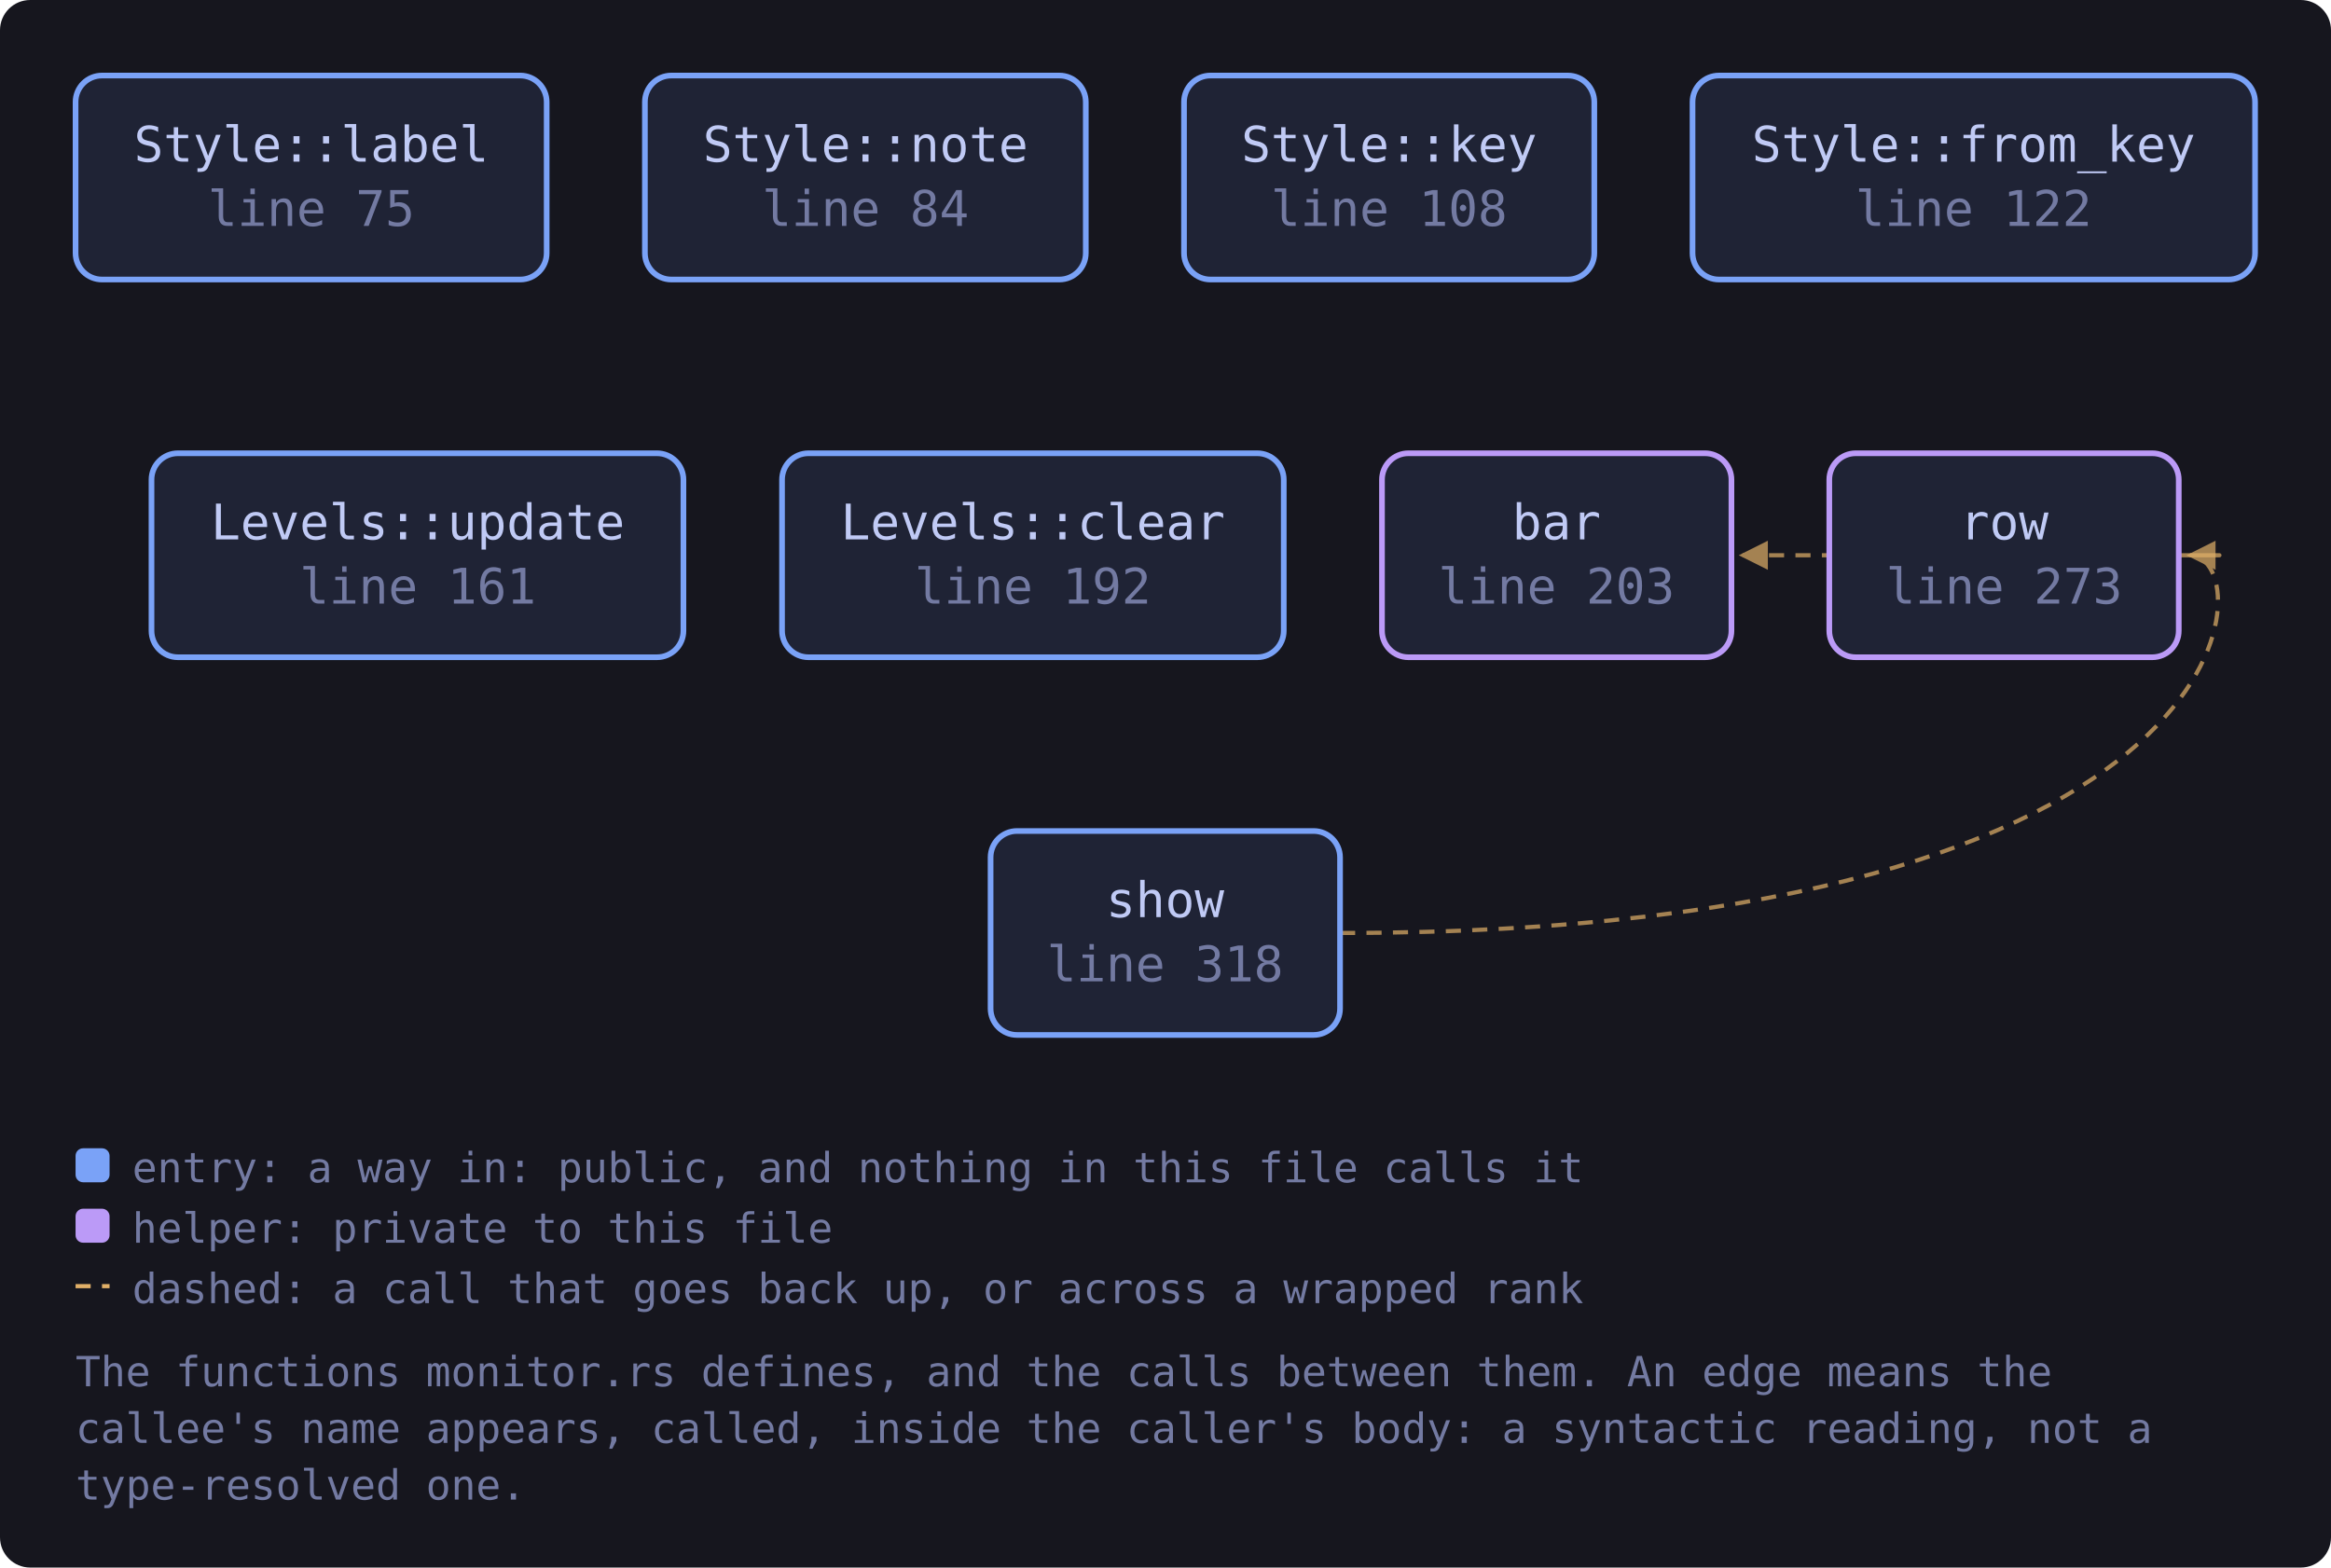
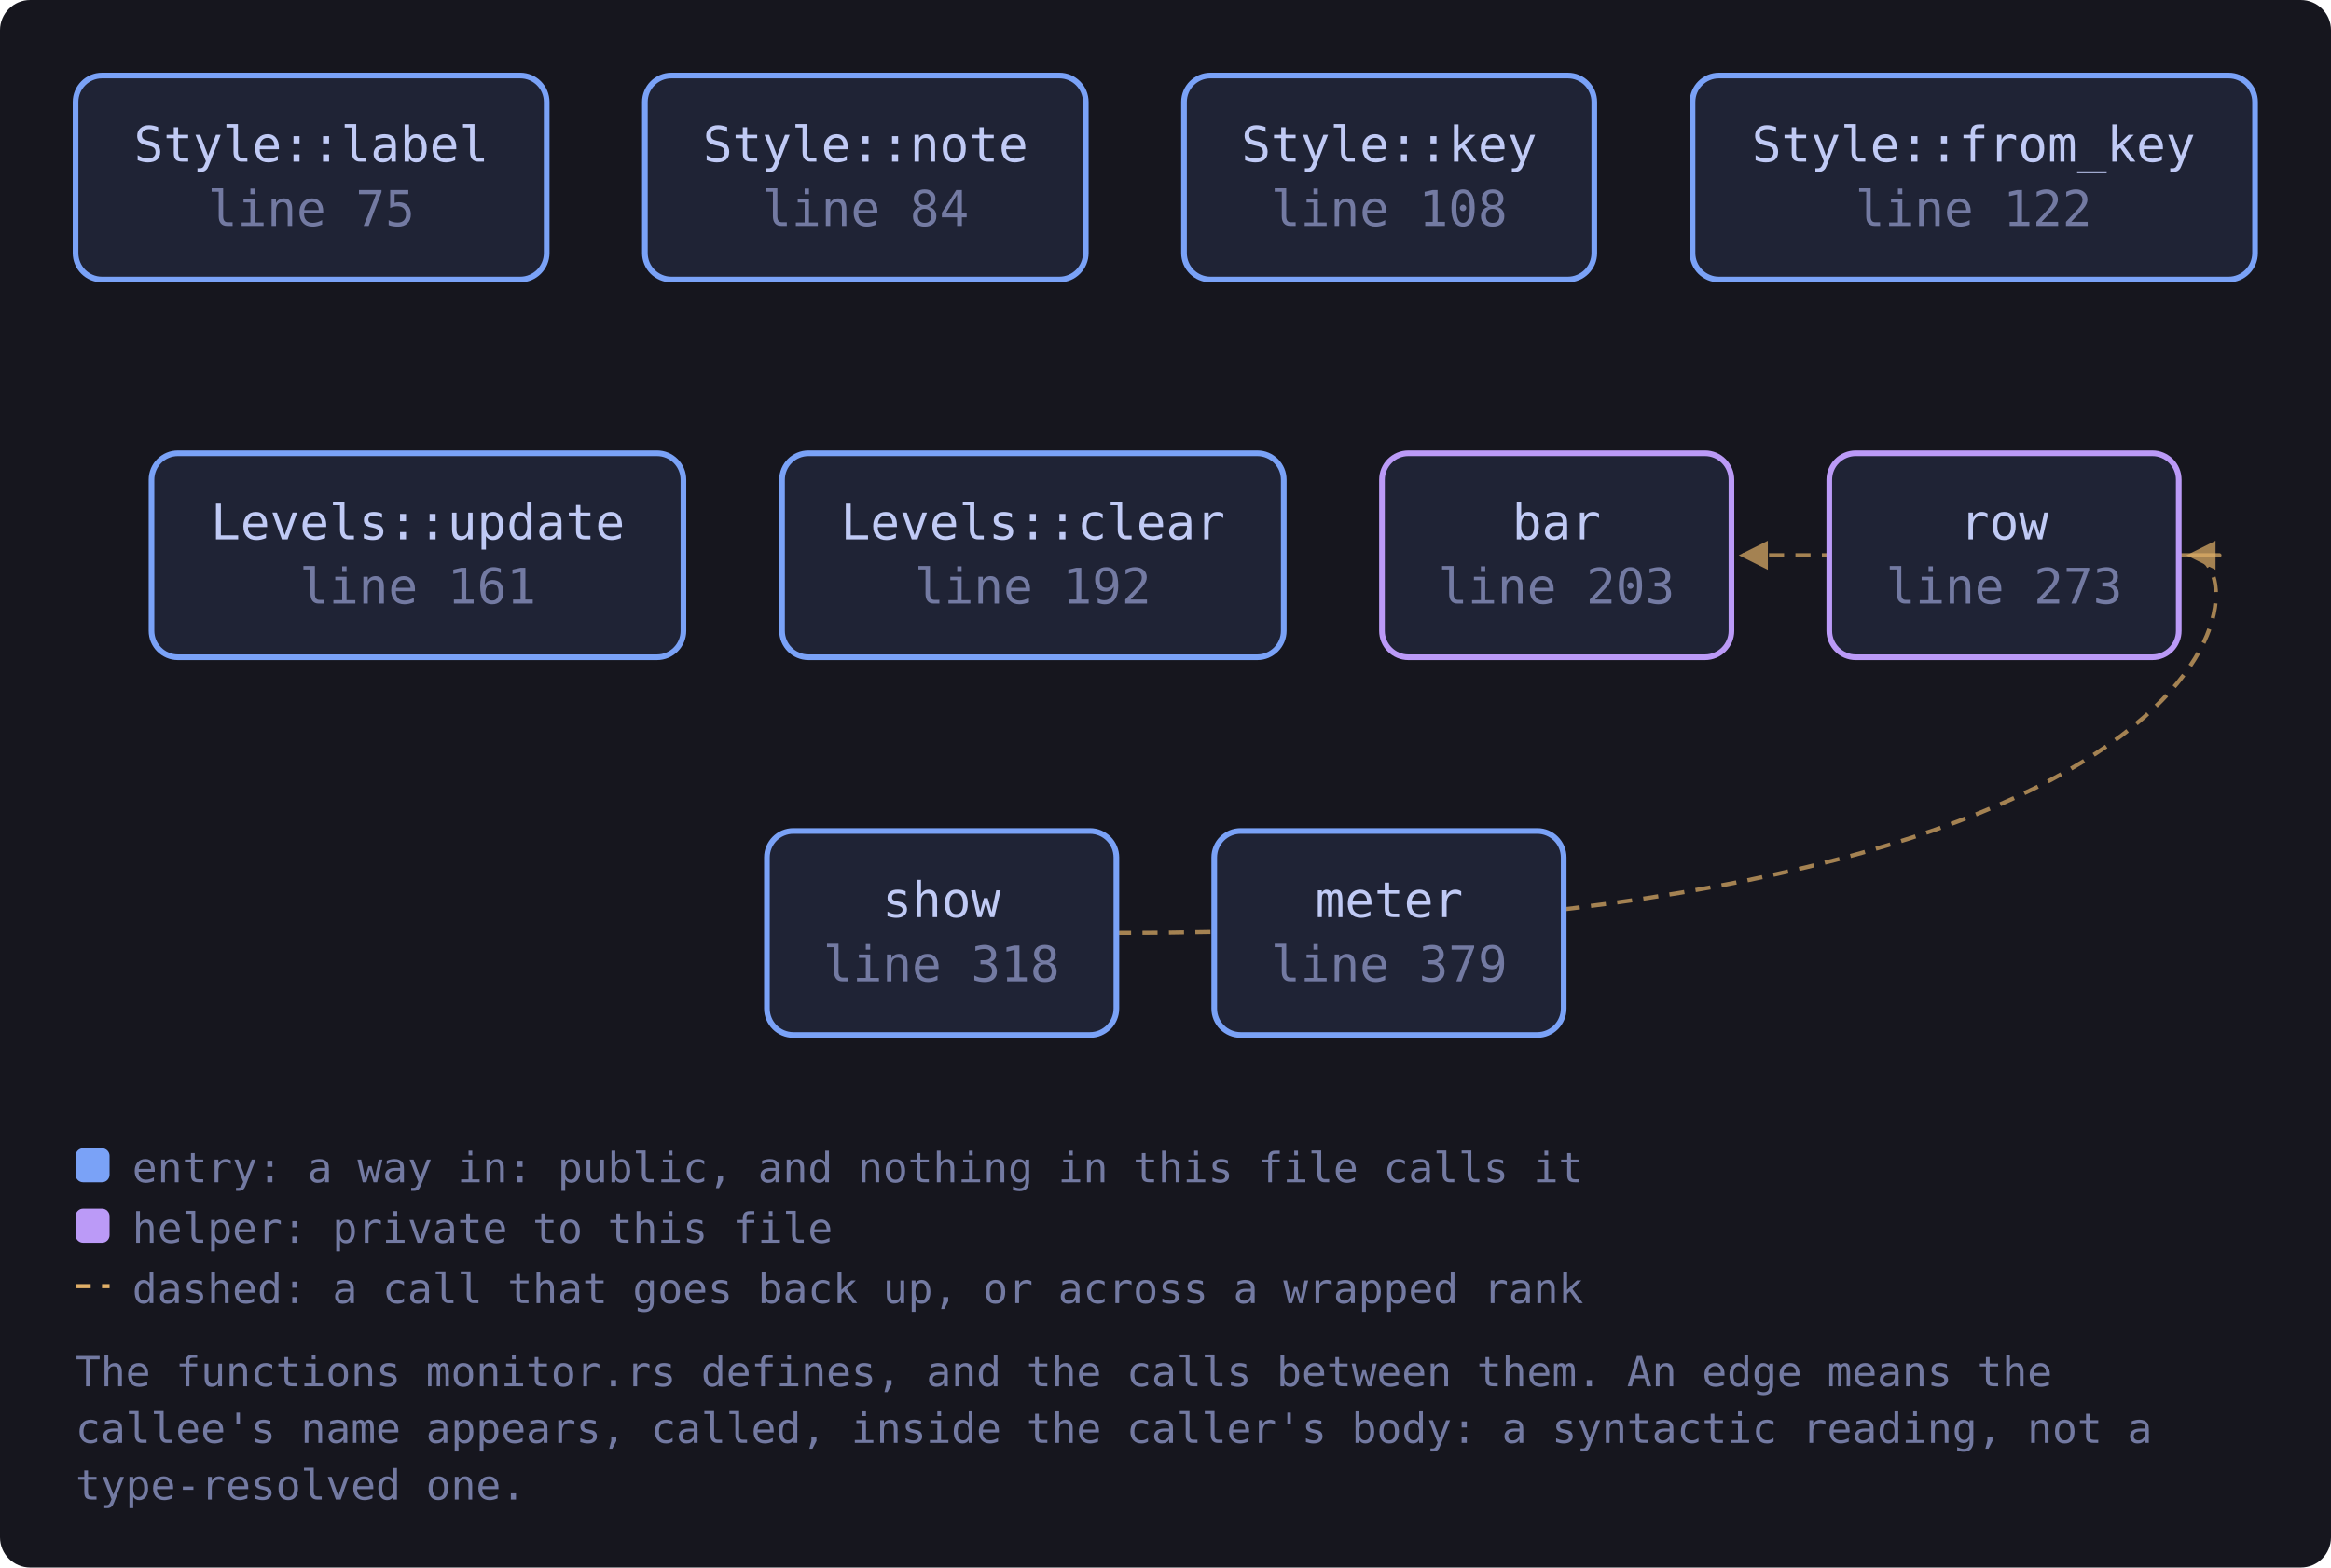
<svg xmlns="http://www.w3.org/2000/svg" viewBox="0 0 617 415" width="617" height="415" style="max-width:100%;height:auto" role="img" aria-label="flowchart">
  <defs>
    <marker id="a-muted" viewBox="0 0 8 8" refX="7" refY="4" markerWidth="7" markerHeight="7" orient="auto-start-reverse">
      <path d="M0 0 L8 4 L0 8 z" fill="var(--muted, #737aa2)" />
    </marker>
    <marker id="a-warn" viewBox="0 0 8 8" refX="7" refY="4" markerWidth="7" markerHeight="7" orient="auto-start-reverse">
      <path d="M0 0 L8 4 L0 8 z" fill="var(--warn, #e0af68)" />
    </marker>
    <marker id="a-accent" viewBox="0 0 8 8" refX="7" refY="4" markerWidth="7" markerHeight="7" orient="auto-start-reverse">
      <path d="M0 0 L8 4 L0 8 z" fill="var(--accent, #7aa2f7)" />
    </marker>
    <marker id="a-cyan" viewBox="0 0 8 8" refX="7" refY="4" markerWidth="7" markerHeight="7" orient="auto-start-reverse">
      <path d="M0 0 L8 4 L0 8 z" fill="var(--cyan, #7dcfff)" />
    </marker>
    <marker id="a-accent-2" viewBox="0 0 8 8" refX="7" refY="4" markerWidth="7" markerHeight="7" orient="auto-start-reverse">
      <path d="M0 0 L8 4 L0 8 z" fill="var(--accent-2, #bb9af7)" />
    </marker>
  </defs>
  <rect x="0" y="0" width="617" height="415" fill="var(--bg-inset, #16161e)" rx="8" />
  <path d="M576.7 147.0 C 598.7 147.0, 598.7 147.0, 461.2 147.0" fill="none" stroke="var(--warn, #e0af68)" stroke-width="1.1" opacity="0.7" stroke-dasharray="4 3" marker-end="url(#a-warn)" />
-   <path d="M354.7 247.0 C 598.7 247.0, 598.7 147.0, 579.7 147.0" fill="none" stroke="var(--warn, #e0af68)" stroke-width="1.1" opacity="0.7" stroke-dasharray="4 3" marker-end="url(#a-warn)" />
+   <path d="M295.4 247.0 C 598.7 247.0, 598.7 147.0, 579.7 147.0" fill="none" stroke="var(--warn, #e0af68)" stroke-width="1.1" opacity="0.7" stroke-dasharray="4 3" marker-end="url(#a-warn)" />
  <a href="https://github.com/tilas01/veilvoice/blob/main/crates/veilvoice-gui/src/monitor.rs#L75" target="_blank" rel="noopener noreferrer">
    <rect x="20.0" y="20.0" width="124.7" height="54.0" rx="7" fill="var(--bg-soft, #1f2335)" stroke="var(--accent, #7aa2f7)" stroke-width="1.5" />
    <text x="82.4" y="42.8" font-family="ui-monospace, SFMono-Regular, Menlo, Consolas, monospace" font-size="13" fill="var(--fg, #c0caf5)" text-anchor="middle">Style::label</text>
    <text x="82.4" y="59.8" font-family="ui-monospace, SFMono-Regular, Menlo, Consolas, monospace" font-size="13" fill="var(--muted, #737aa2)" text-anchor="middle">line 75</text>
  </a>
  <a href="https://github.com/tilas01/veilvoice/blob/main/crates/veilvoice-gui/src/monitor.rs#L84" target="_blank" rel="noopener noreferrer">
    <rect x="170.7" y="20.0" width="116.7" height="54.0" rx="7" fill="var(--bg-soft, #1f2335)" stroke="var(--accent, #7aa2f7)" stroke-width="1.5" />
    <text x="229.1" y="42.8" font-family="ui-monospace, SFMono-Regular, Menlo, Consolas, monospace" font-size="13" fill="var(--fg, #c0caf5)" text-anchor="middle">Style::note</text>
    <text x="229.1" y="59.8" font-family="ui-monospace, SFMono-Regular, Menlo, Consolas, monospace" font-size="13" fill="var(--muted, #737aa2)" text-anchor="middle">line 84</text>
  </a>
  <a href="https://github.com/tilas01/veilvoice/blob/main/crates/veilvoice-gui/src/monitor.rs#L108" target="_blank" rel="noopener noreferrer">
    <rect x="313.4" y="20.0" width="108.6" height="54.0" rx="7" fill="var(--bg-soft, #1f2335)" stroke="var(--accent, #7aa2f7)" stroke-width="1.5" />
    <text x="367.7" y="42.8" font-family="ui-monospace, SFMono-Regular, Menlo, Consolas, monospace" font-size="13" fill="var(--fg, #c0caf5)" text-anchor="middle">Style::key</text>
    <text x="367.7" y="59.8" font-family="ui-monospace, SFMono-Regular, Menlo, Consolas, monospace" font-size="13" fill="var(--muted, #737aa2)" text-anchor="middle">line 108</text>
  </a>
  <a href="https://github.com/tilas01/veilvoice/blob/main/crates/veilvoice-gui/src/monitor.rs#L122" target="_blank" rel="noopener noreferrer">
    <rect x="448.0" y="20.0" width="148.9" height="54.0" rx="7" fill="var(--bg-soft, #1f2335)" stroke="var(--accent, #7aa2f7)" stroke-width="1.5" />
    <text x="522.4" y="42.8" font-family="ui-monospace, SFMono-Regular, Menlo, Consolas, monospace" font-size="13" fill="var(--fg, #c0caf5)" text-anchor="middle">Style::from_key</text>
    <text x="522.4" y="59.8" font-family="ui-monospace, SFMono-Regular, Menlo, Consolas, monospace" font-size="13" fill="var(--muted, #737aa2)" text-anchor="middle">line 122</text>
  </a>
  <a href="https://github.com/tilas01/veilvoice/blob/main/crates/veilvoice-gui/src/monitor.rs#L161" target="_blank" rel="noopener noreferrer">
    <rect x="40.1" y="120.0" width="140.8" height="54.0" rx="7" fill="var(--bg-soft, #1f2335)" stroke="var(--accent, #7aa2f7)" stroke-width="1.5" />
    <text x="110.6" y="142.8" font-family="ui-monospace, SFMono-Regular, Menlo, Consolas, monospace" font-size="13" fill="var(--fg, #c0caf5)" text-anchor="middle">Levels::update</text>
    <text x="110.6" y="159.8" font-family="ui-monospace, SFMono-Regular, Menlo, Consolas, monospace" font-size="13" fill="var(--muted, #737aa2)" text-anchor="middle">line 161</text>
  </a>
  <a href="https://github.com/tilas01/veilvoice/blob/main/crates/veilvoice-gui/src/monitor.rs#L192" target="_blank" rel="noopener noreferrer">
    <rect x="207.0" y="120.0" width="132.8" height="54.0" rx="7" fill="var(--bg-soft, #1f2335)" stroke="var(--accent, #7aa2f7)" stroke-width="1.5" />
    <text x="273.4" y="142.8" font-family="ui-monospace, SFMono-Regular, Menlo, Consolas, monospace" font-size="13" fill="var(--fg, #c0caf5)" text-anchor="middle">Levels::clear</text>
    <text x="273.4" y="159.8" font-family="ui-monospace, SFMono-Regular, Menlo, Consolas, monospace" font-size="13" fill="var(--muted, #737aa2)" text-anchor="middle">line 192</text>
  </a>
  <a href="https://github.com/tilas01/veilvoice/blob/main/crates/veilvoice-gui/src/monitor.rs#L203" target="_blank" rel="noopener noreferrer">
    <rect x="365.8" y="120.0" width="92.5" height="54.0" rx="7" fill="var(--bg-soft, #1f2335)" stroke="var(--accent-2, #bb9af7)" stroke-width="1.5" />
    <text x="412.0" y="142.8" font-family="ui-monospace, SFMono-Regular, Menlo, Consolas, monospace" font-size="13" fill="var(--fg, #c0caf5)" text-anchor="middle">bar</text>
    <text x="412.0" y="159.8" font-family="ui-monospace, SFMono-Regular, Menlo, Consolas, monospace" font-size="13" fill="var(--muted, #737aa2)" text-anchor="middle">line 203</text>
  </a>
  <a href="https://github.com/tilas01/veilvoice/blob/main/crates/veilvoice-gui/src/monitor.rs#L273" target="_blank" rel="noopener noreferrer">
    <rect x="484.2" y="120.0" width="92.5" height="54.0" rx="7" fill="var(--bg-soft, #1f2335)" stroke="var(--accent-2, #bb9af7)" stroke-width="1.5" />
    <text x="530.5" y="142.8" font-family="ui-monospace, SFMono-Regular, Menlo, Consolas, monospace" font-size="13" fill="var(--fg, #c0caf5)" text-anchor="middle">row</text>
    <text x="530.5" y="159.8" font-family="ui-monospace, SFMono-Regular, Menlo, Consolas, monospace" font-size="13" fill="var(--muted, #737aa2)" text-anchor="middle">line 273</text>
  </a>
  <a href="https://github.com/tilas01/veilvoice/blob/main/crates/veilvoice-gui/src/monitor.rs#L318" target="_blank" rel="noopener noreferrer">
-     <rect x="262.2" y="220.0" width="92.5" height="54.0" rx="7" fill="var(--bg-soft, #1f2335)" stroke="var(--accent, #7aa2f7)" stroke-width="1.5" />
-     <text x="308.4" y="242.8" font-family="ui-monospace, SFMono-Regular, Menlo, Consolas, monospace" font-size="13" fill="var(--fg, #c0caf5)" text-anchor="middle">show</text>
-     <text x="308.4" y="259.8" font-family="ui-monospace, SFMono-Regular, Menlo, Consolas, monospace" font-size="13" fill="var(--muted, #737aa2)" text-anchor="middle">line 318</text>
+     <rect x="203.0" y="220.0" width="92.5" height="54.0" rx="7" fill="var(--bg-soft, #1f2335)" stroke="var(--accent, #7aa2f7)" stroke-width="1.5" />
+     <text x="249.2" y="242.8" font-family="ui-monospace, SFMono-Regular, Menlo, Consolas, monospace" font-size="13" fill="var(--fg, #c0caf5)" text-anchor="middle">show</text>
+     <text x="249.2" y="259.8" font-family="ui-monospace, SFMono-Regular, Menlo, Consolas, monospace" font-size="13" fill="var(--muted, #737aa2)" text-anchor="middle">line 318</text>
+   </a>
+   <a href="https://github.com/tilas01/veilvoice/blob/main/crates/veilvoice-gui/src/monitor.rs#L379" target="_blank" rel="noopener noreferrer">
+     <rect x="321.4" y="220.0" width="92.5" height="54.0" rx="7" fill="var(--bg-soft, #1f2335)" stroke="var(--accent, #7aa2f7)" stroke-width="1.5" />
+     <text x="367.7" y="242.8" font-family="ui-monospace, SFMono-Regular, Menlo, Consolas, monospace" font-size="13" fill="var(--fg, #c0caf5)" text-anchor="middle">meter</text>
+     <text x="367.7" y="259.8" font-family="ui-monospace, SFMono-Regular, Menlo, Consolas, monospace" font-size="13" fill="var(--muted, #737aa2)" text-anchor="middle">line 379</text>
  </a>
  <rect x="20.0" y="304.0" width="9" height="9" rx="2" fill="var(--accent, #7aa2f7)" />
  <text x="35.0" y="313.0" font-family="ui-monospace, SFMono-Regular, Menlo, Consolas, monospace" font-size="11" fill="var(--muted, #737aa2)">entry: a way in: public, and nothing in this file calls it</text>
  <rect x="20.0" y="320.0" width="9" height="9" rx="2" fill="var(--accent-2, #bb9af7)" />
  <text x="35.0" y="329.0" font-family="ui-monospace, SFMono-Regular, Menlo, Consolas, monospace" font-size="11" fill="var(--muted, #737aa2)">helper: private to this file</text>
  <path d="M20.0 340.5 L29.0 340.5" stroke="var(--warn, #e0af68)" stroke-width="1.1" stroke-dasharray="4 3" />
  <text x="35.0" y="345.0" font-family="ui-monospace, SFMono-Regular, Menlo, Consolas, monospace" font-size="11" fill="var(--muted, #737aa2)">dashed: a call that goes back up, or across a wrapped rank</text>
  <text x="20.0" y="367.0" font-family="ui-monospace, SFMono-Regular, Menlo, Consolas, monospace" font-size="11" fill="var(--muted, #737aa2)">The functions monitor.rs defines, and the calls between them. An edge means the</text>
  <text x="20.0" y="382.0" font-family="ui-monospace, SFMono-Regular, Menlo, Consolas, monospace" font-size="11" fill="var(--muted, #737aa2)">callee's name appears, called, inside the caller's body: a syntactic reading, not a</text>
  <text x="20.0" y="397.0" font-family="ui-monospace, SFMono-Regular, Menlo, Consolas, monospace" font-size="11" fill="var(--muted, #737aa2)">type-resolved one.</text>
</svg>
